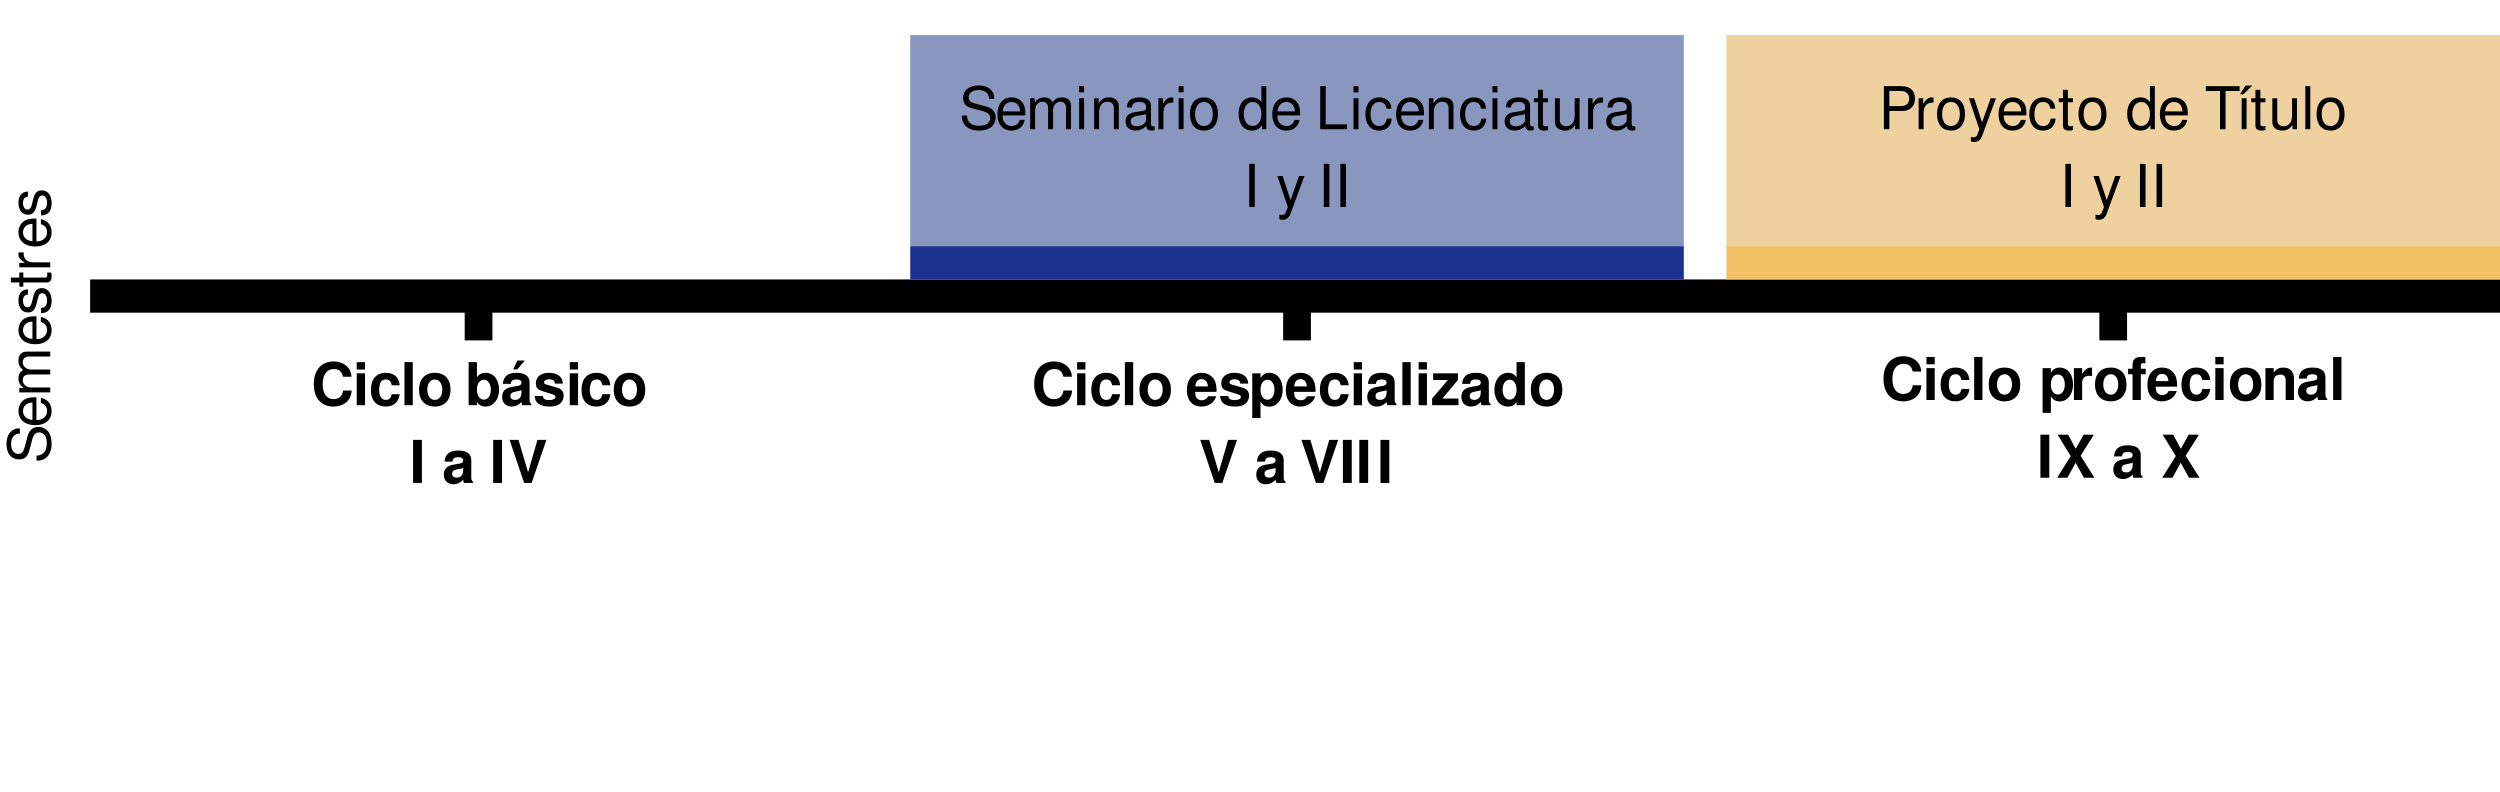
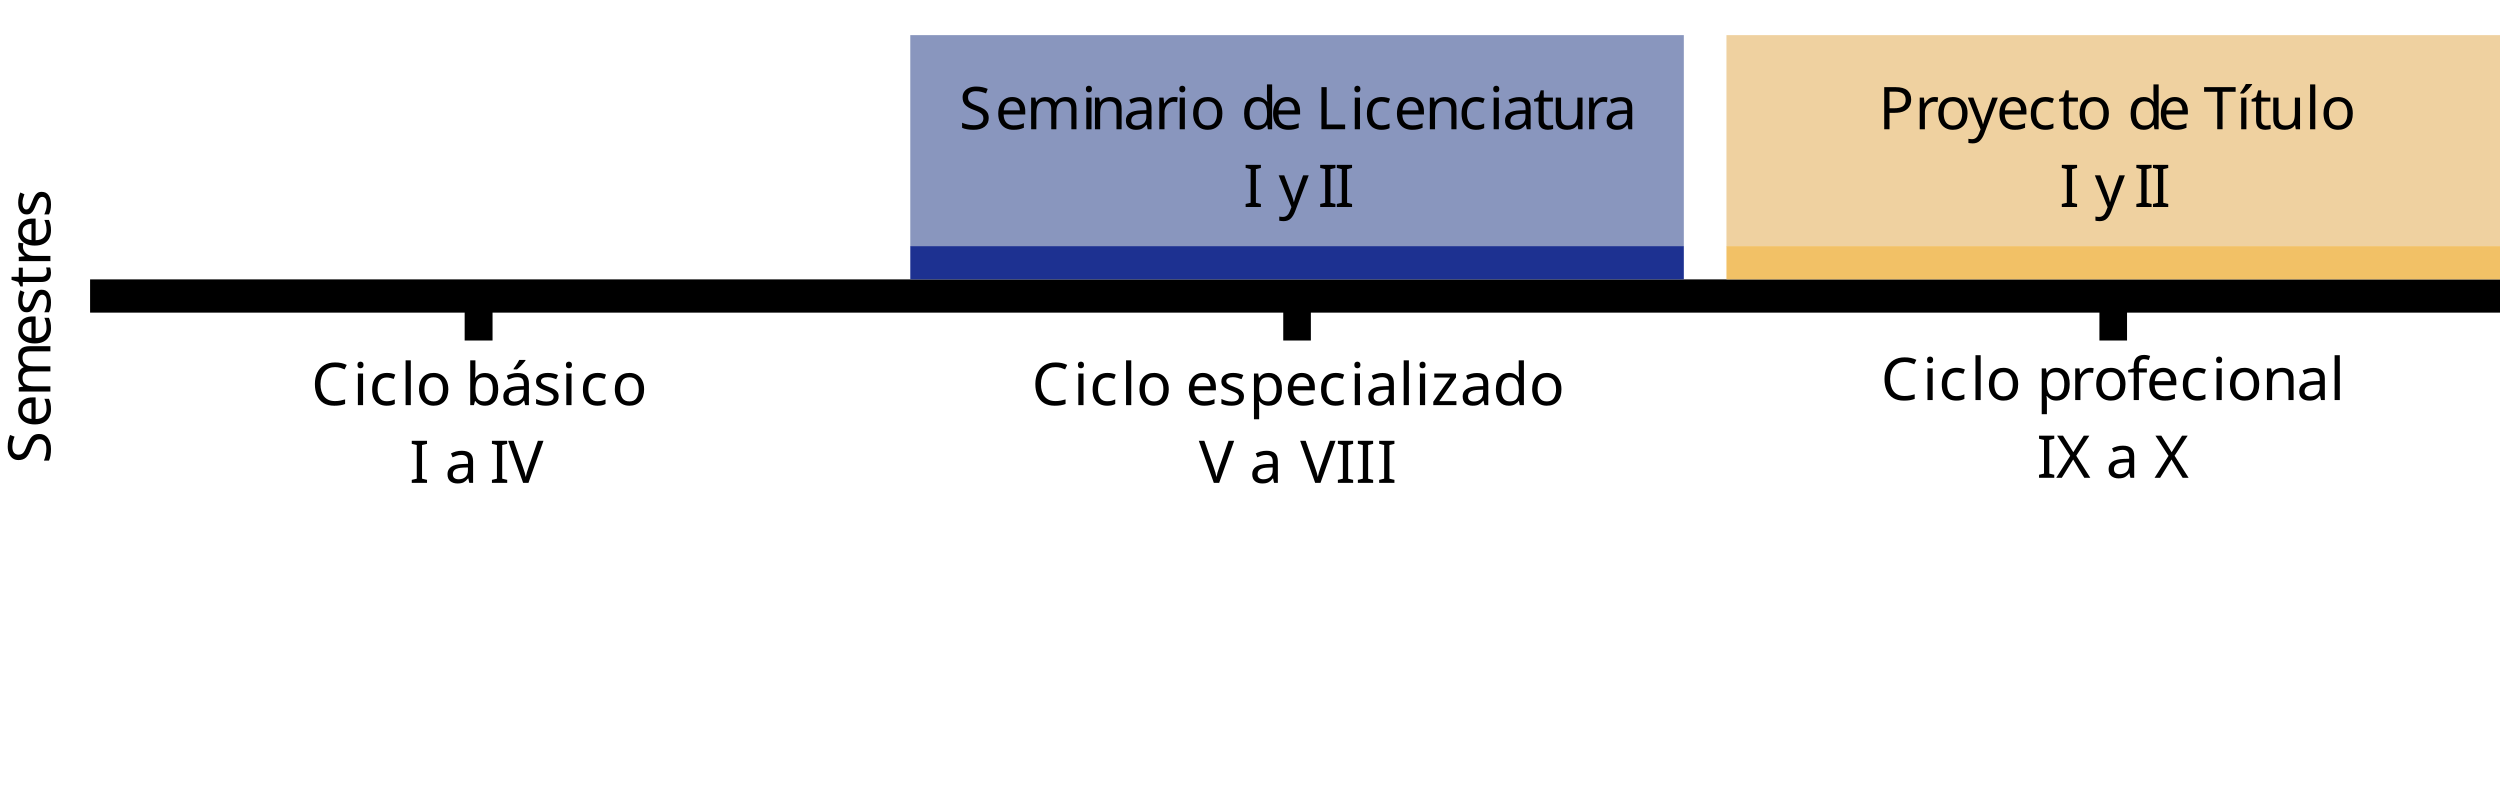
- <svg xmlns="http://www.w3.org/2000/svg" id="Capa_1" viewBox="0 0 932.44 295.14">
+ <svg xmlns="http://www.w3.org/2000/svg" version="1.1" viewBox="0 0 932.4 295.1">
  <defs>
    <style>
      .cls-1 {
-         font-family: Helvetica-Bold, 'Helvetica';
-         font-variation-settings: 'wght' 700, 'wdth' 100, 'slnt' 0;
-         font-weight: 700;
-       }
- 
-       .cls-1, .cls-2 {
-         font-size: 22.03px;
-       }
- 
-       .cls-3 {
-         letter-spacing: 0em;
+         fill: #aa844d;
+       }
+ 
+       .cls-2 {
+         fill: #ffedd9;
+       }
+ 
+       .cls-3, .cls-4, .cls-5, .cls-6, .cls-7, .cls-8, .cls-9, .cls-10 {
+         isolation: isolate;
      }

      .cls-4 {
        letter-spacing: 0em;
      }

-       .cls-5 {
-         letter-spacing: 0em;
+       .cls-4, .cls-5, .cls-6, .cls-7, .cls-8, .cls-9, .cls-10 {
+         font-size: 22px;
+       }
+ 
+       .cls-4, .cls-5, .cls-8 {
+         font-family: HelveticaNeueLTPro-Bd, 'Helvetica Neue LT Pro';
+       }
+ 
+       .cls-11 {
+         fill: #cc9452;
+       }
+ 
+       .cls-12 {
+         fill: #8996be;
+       }
+ 
+       .cls-13 {
+         fill: #efd1a0;
      }

      .cls-6 {
        letter-spacing: 0em;
      }

-       .cls-7 {
-         letter-spacing: -.02em;
-       }
- 
-       .cls-8 {
+       .cls-6, .cls-7, .cls-9, .cls-10 {
+         font-family: HelveticaNeueLTPro-Roman, 'Helvetica Neue LT Pro';
+       }
+ 
+       .cls-7, .cls-8 {
        letter-spacing: 0em;
+       }
+ 
+       .cls-14 {
+         fill: #f2c166;
      }

      .cls-9 {
        letter-spacing: 0em;
      }

-       .cls-10 {
-         letter-spacing: 0em;
-       }
- 
-       .cls-11 {
-         letter-spacing: 0em;
-       }
- 
-       .cls-12 {
-         letter-spacing: .01em;
-       }
- 
-       .cls-13 {
-         letter-spacing: 0em;
-       }
- 
-       .cls-14 {
-         letter-spacing: 0em;
-       }
- 
      .cls-15 {
-         letter-spacing: 0em;
+         fill: #1d3191;
      }

      .cls-16 {
-         letter-spacing: 0em;
-       }
- 
-       .cls-17 {
-         letter-spacing: -.01em;
-       }
- 
-       .cls-18 {
-         fill: #8996be;
-       }
- 
-       .cls-19 {
-         letter-spacing: -.01em;
-       }
- 
-       .cls-20 {
-         letter-spacing: 0em;
-       }
- 
-       .cls-21 {
-         letter-spacing: 0em;
-       }
- 
-       .cls-22 {
-         letter-spacing: 0em;
-       }
- 
-       .cls-2 {
-         font-family: Helvetica-Regular, 'Helvetica';
-         font-variation-settings: 'wght' 400, 'wdth' 100, 'slnt' 0;
-       }
- 
-       .cls-23 {
-         fill: #efd1a0;
-       }
- 
-       .cls-24 {
-         letter-spacing: 0em;
-       }
- 
-       .cls-25 {
-         letter-spacing: 0em;
-       }
- 
-       .cls-26 {
-         letter-spacing: .02em;
-       }
- 
-       .cls-27 {
-         letter-spacing: 0em;
-       }
- 
-       .cls-28 {
-         letter-spacing: 0em;
-       }
- 
-       .cls-29 {
-         fill: #f2c166;
-       }
- 
-       .cls-30 {
-         letter-spacing: 0em;
-       }
- 
-       .cls-31 {
-         letter-spacing: 0em;
-       }
- 
-       .cls-32 {
-         letter-spacing: -.02em;
-       }
- 
-       .cls-33 {
-         letter-spacing: 0em;
-       }
- 
-       .cls-34 {
-         letter-spacing: 0em;
-       }
- 
-       .cls-35 {
-         letter-spacing: 0em;
-       }
- 
-       .cls-36 {
-         letter-spacing: 0em;
-       }
- 
-       .cls-37 {
-         letter-spacing: 0em;
-       }
- 
-       .cls-38 {
-         fill: #1d3191;
-       }
- 
-       .cls-39 {
-         letter-spacing: 0em;
-       }
- 
-       .cls-40 {
-         letter-spacing: 0em;
+         fill: #2c61f4;
      }
    </style>
  </defs>
-   <polyline points="793.34 116.62 793.34 126.96 783.01 126.96 783.01 116.62 488.93 116.62 478.59 116.62 183.66 116.62 183.66 126.96 173.32 126.96 173.32 116.62 33.61 116.62 33.61 104.22 932.44 104.22 932.44 116.62 793.34 116.62 783.01 116.62 488.93 116.62 488.93 126.96 478.59 126.96 478.59 116.62 183.66 116.62 173.32 116.62" />
-   <rect class="cls-23" x="643.91" y="13.08" width="288.53" height="78.75" />
-   <rect class="cls-18" x="339.49" y="13.08" width="288.53" height="78.75" />
-   <rect class="cls-38" x="339.49" y="91.82" width="288.53" height="12.4" />
-   <rect class="cls-29" x="643.91" y="91.82" width="288.53" height="12.4" />
-   <text class="cls-2" transform="translate(357.69 48.2)">
-     <tspan class="cls-24" x="0" y="0">S</tspan>
-     <tspan class="cls-20" x="13.44" y="0">e</tspan>
-     <tspan x="24.99" y="0">mi</tspan>
-     <tspan class="cls-9" x="48.85" y="0">n</tspan>
-     <tspan x="61.19" y="0">a</tspan>
-     <tspan class="cls-25" x="72.85" y="0">r</tspan>
-     <tspan x="80.45" y="0">io d</tspan>
-     <tspan class="cls-13" x="115.95" y="0">e</tspan>
-     <tspan x="127.38" y="0"> </tspan>
-     <tspan class="cls-26" x="132.96" y="0">L</tspan>
-     <tspan x="145.67" y="0">i</tspan>
-     <tspan class="cls-5" x="150.89" y="0">c</tspan>
-     <tspan class="cls-30" x="162.15" y="0">e</tspan>
-     <tspan x="173.7" y="0">n</tspan>
-     <tspan class="cls-36" x="186.17" y="0">c</tspan>
-     <tspan class="cls-14" x="197.5" y="0">i</tspan>
-     <tspan class="cls-40" x="202.58" y="0">a</tspan>
-     <tspan class="cls-19" x="214.09" y="0">t</tspan>
-     <tspan x="220.83" y="0">u</tspan>
-     <tspan class="cls-7" x="233.1" y="0">r</tspan>
-     <tspan x="240.48" y="0">a</tspan>
-     <tspan x="106.04" y="28.99">I y </tspan>
-     <tspan class="cls-3" x="133.85" y="28.99">I</tspan>
-     <tspan x="140.04" y="28.99">I</tspan>
-   </text>
-   <text class="cls-2" transform="translate(700.64 48.2)">
-     <tspan class="cls-32" x="0" y="0">P</tspan>
-     <tspan class="cls-27" x="13.44" y="0">r</tspan>
-     <tspan class="cls-3" x="21.02" y="0">o</tspan>
-     <tspan class="cls-8" x="33.27" y="0">y</tspan>
-     <tspan class="cls-3" x="43.89" y="0">e</tspan>
-     <tspan class="cls-37" x="55.55" y="0">c</tspan>
-     <tspan class="cls-40" x="66.92" y="0">t</tspan>
-     <tspan x="73.79" y="0">o d</tspan>
-     <tspan class="cls-22" x="104.07" y="0">e</tspan>
-     <tspan x="115.5" y="0" xml:space="preserve"> T</tspan>
-     <tspan class="cls-31" x="133.37" y="0">í</tspan>
-     <tspan class="cls-19" x="138.71" y="0">t</tspan>
-     <tspan x="145.45" y="0">ulo</tspan>
-     <tspan x="67.5" y="28.99">I y </tspan>
-     <tspan class="cls-3" x="95.31" y="28.99">I</tspan>
-     <tspan x="101.5" y="28.99">I</tspan>
-   </text>
-   <text class="cls-1" transform="translate(116.07 151.14)">
-     <tspan class="cls-4" x="0" y="0">C</tspan>
-     <tspan x="15.51" y="0">i</tspan>
-     <tspan class="cls-6" x="21.51" y="0">c</tspan>
-     <tspan x="33.32" y="0">lo </tspan>
-     <tspan class="cls-6" x="57.42" y="0">b</tspan>
-     <tspan class="cls-34" x="70.6" y="0">á</tspan>
-     <tspan x="82.72" y="0">si</tspan>
-     <tspan class="cls-35" x="100.08" y="0">c</tspan>
-     <tspan x="112.07" y="0">o</tspan>
-     <tspan x="36.61" y="28.99">I a </tspan>
-     <tspan class="cls-24" x="66.49" y="28.99">I</tspan>
-     <tspan x="73.47" y="28.99">V</tspan>
-   </text>
-   <text class="cls-1" transform="translate(384.76 151.14)">
-     <tspan class="cls-4" x="0" y="0">C</tspan>
-     <tspan x="15.51" y="0">i</tspan>
-     <tspan class="cls-6" x="21.51" y="0">c</tspan>
-     <tspan x="33.32" y="0">lo </tspan>
-     <tspan class="cls-20" x="57.42" y="0">e</tspan>
-     <tspan class="cls-33" x="69.67" y="0">s</tspan>
-     <tspan class="cls-3" x="81.02" y="0">p</tspan>
-     <tspan class="cls-10" x="94.33" y="0">e</tspan>
-     <tspan class="cls-21" x="106.76" y="0">c</tspan>
-     <tspan class="cls-22" x="118.68" y="0">i</tspan>
-     <tspan x="124.58" y="0">al</tspan>
-     <tspan class="cls-30" x="142.89" y="0">i</tspan>
-     <tspan x="148.91" y="0">z</tspan>
-     <tspan class="cls-28" x="159.7" y="0">a</tspan>
-     <tspan x="171.96" y="0">do</tspan>
-     <tspan x="62.37" y="28.99">V a </tspan>
-     <tspan class="cls-30" x="100.11" y="28.99">VII</tspan>
-     <tspan x="128.73" y="28.99">I</tspan>
-   </text>
-   <text class="cls-1" transform="translate(701.53 149.19)">
-     <tspan class="cls-27" x="0" y="0">C</tspan>
-     <tspan x="15.51" y="0">i</tspan>
-     <tspan class="cls-16" x="21.51" y="0">c</tspan>
-     <tspan x="33.32" y="0">lo p</tspan>
-     <tspan class="cls-11" x="70.6" y="0">r</tspan>
-     <tspan class="cls-8" x="79.08" y="0">o</tspan>
-     <tspan class="cls-17" x="91.88" y="0">f</tspan>
-     <tspan class="cls-10" x="98.91" y="0">e</tspan>
-     <tspan class="cls-21" x="111.34" y="0">c</tspan>
-     <tspan x="123.26" y="0">io</tspan>
-     <tspan class="cls-9" x="142.03" y="0">n</tspan>
-     <tspan x="154.96" y="0">al</tspan>
-     <tspan class="cls-12" x="58.11" y="28.99">I</tspan>
-     <tspan x="65.25" y="28.99">X a X</tspan>
-   </text>
-   <text class="cls-2" transform="translate(18.75 172.9) rotate(-90)">
-     <tspan class="cls-24" x="0" y="0">S</tspan>
-     <tspan class="cls-8" x="13.44" y="0">e</tspan>
-     <tspan x="24.99" y="0">m</tspan>
-     <tspan class="cls-39" x="43.63" y="0">e</tspan>
-     <tspan class="cls-15" x="55.33" y="0">s</tspan>
-     <tspan class="cls-4" x="65.66" y="0">tr</tspan>
-     <tspan class="cls-39" x="80.09" y="0">e</tspan>
-     <tspan x="91.79" y="0">s</tspan>
-   </text>
+   <g>
+     <g id="Capa_1">
+       <polyline points="793.3 116.6 793.3 127 783 127 783 116.6 488.9 116.6 478.6 116.6 183.7 116.6 183.7 127 173.3 127 173.3 116.6 33.6 116.6 33.6 104.2 932.4 104.2 932.4 116.6 793.3 116.6 783 116.6 488.9 116.6 488.9 127 478.6 127 478.6 116.6 183.7 116.6 173.3 116.6" />
+       <rect class="cls-13" x="643.9" y="13.1" width="288.5" height="78.8" />
+       <rect class="cls-12" x="339.5" y="13.1" width="288.5" height="78.8" />
+       <rect class="cls-15" x="339.5" y="91.8" width="288.5" height="12.4" />
+       <rect class="cls-14" x="643.9" y="91.8" width="288.5" height="12.4" />
+       <g class="cls-3">
+         <text class="cls-10" transform="translate(357.7 48.2)">
+           <tspan x="0" y="0">S</tspan>
+         </text>
+         <text class="cls-10" transform="translate(371.1 48.2)">
+           <tspan x="0" y="0">e</tspan>
+         </text>
+         <text class="cls-10" transform="translate(382.7 48.2)">
+           <tspan x="0" y="0">mi</tspan>
+         </text>
+         <text class="cls-10" transform="translate(406.5 48.2)">
+           <tspan x="0" y="0">n</tspan>
+         </text>
+         <text class="cls-10" transform="translate(418.9 48.2)">
+           <tspan x="0" y="0">a</tspan>
+         </text>
+         <text class="cls-10" transform="translate(430.5 48.2)">
+           <tspan x="0" y="0">r</tspan>
+         </text>
+         <text class="cls-10" transform="translate(438.1 48.2)">
+           <tspan x="0" y="0">io d</tspan>
+         </text>
+         <text class="cls-10" transform="translate(473.6 48.2)">
+           <tspan x="0" y="0">e</tspan>
+         </text>
+         <text class="cls-10" transform="translate(485.1 48.2)">
+           <tspan x="0" y="0"> </tspan>
+         </text>
+         <text class="cls-9" transform="translate(490.7 48.2)">
+           <tspan x="0" y="0">L</tspan>
+         </text>
+         <text class="cls-10" transform="translate(503.4 48.2)">
+           <tspan x="0" y="0">i</tspan>
+         </text>
+         <text class="cls-10" transform="translate(508.6 48.2)">
+           <tspan x="0" y="0">c</tspan>
+         </text>
+         <text class="cls-10" transform="translate(519.8 48.2)">
+           <tspan x="0" y="0">e</tspan>
+         </text>
+         <text class="cls-10" transform="translate(531.4 48.2)">
+           <tspan x="0" y="0">n</tspan>
+         </text>
+         <text class="cls-10" transform="translate(543.9 48.2)">
+           <tspan x="0" y="0">c</tspan>
+         </text>
+         <text class="cls-10" transform="translate(555.2 48.2)">
+           <tspan x="0" y="0">i</tspan>
+         </text>
+         <text class="cls-10" transform="translate(560.3 48.2)">
+           <tspan x="0" y="0">a</tspan>
+         </text>
+         <text class="cls-7" transform="translate(571.8 48.2)">
+           <tspan x="0" y="0">t</tspan>
+         </text>
+         <text class="cls-10" transform="translate(578.5 48.2)">
+           <tspan x="0" y="0">u</tspan>
+         </text>
+         <text class="cls-6" transform="translate(590.8 48.2)">
+           <tspan x="0" y="0">r</tspan>
+         </text>
+         <text class="cls-10" transform="translate(598.2 48.2)">
+           <tspan x="0" y="0">a</tspan>
+         </text>
+         <text class="cls-10" transform="translate(463.7 77.2)">
+           <tspan x="0" y="0">I y </tspan>
+         </text>
+         <text class="cls-10" transform="translate(491.5 77.2)">
+           <tspan x="0" y="0">I</tspan>
+         </text>
+         <text class="cls-10" transform="translate(497.7 77.2)">
+           <tspan x="0" y="0">I</tspan>
+         </text>
+       </g>
+       <g class="cls-3">
+         <text class="cls-6" transform="translate(700.6 48.2)">
+           <tspan x="0" y="0">P</tspan>
+         </text>
+         <text class="cls-10" transform="translate(714.1 48.2)">
+           <tspan x="0" y="0">r</tspan>
+         </text>
+         <text class="cls-10" transform="translate(721.7 48.2)">
+           <tspan x="0" y="0">o</tspan>
+         </text>
+         <text class="cls-10" transform="translate(733.9 48.2)">
+           <tspan x="0" y="0">y</tspan>
+         </text>
+         <text class="cls-10" transform="translate(744.5 48.2)">
+           <tspan x="0" y="0">e</tspan>
+         </text>
+         <text class="cls-10" transform="translate(756.2 48.2)">
+           <tspan x="0" y="0">c</tspan>
+         </text>
+         <text class="cls-10" transform="translate(767.6 48.2)">
+           <tspan x="0" y="0">t</tspan>
+         </text>
+         <text class="cls-10" transform="translate(774.4 48.2)">
+           <tspan x="0" y="0">o d</tspan>
+         </text>
+         <text class="cls-10" transform="translate(804.7 48.2)">
+           <tspan x="0" y="0">e</tspan>
+         </text>
+         <text class="cls-10" transform="translate(816.1 48.2)">
+           <tspan x="0" y="0" xml:space="preserve"> T</tspan>
+         </text>
+         <text class="cls-10" transform="translate(834 48.2)">
+           <tspan x="0" y="0">í</tspan>
+         </text>
+         <text class="cls-7" transform="translate(839.4 48.2)">
+           <tspan x="0" y="0">t</tspan>
+         </text>
+         <text class="cls-10" transform="translate(846.1 48.2)">
+           <tspan x="0" y="0">ulo</tspan>
+         </text>
+         <text class="cls-10" transform="translate(768.1 77.2)">
+           <tspan x="0" y="0">I y </tspan>
+         </text>
+         <text class="cls-10" transform="translate(795.9 77.2)">
+           <tspan x="0" y="0">I</tspan>
+         </text>
+         <text class="cls-10" transform="translate(802.1 77.2)">
+           <tspan x="0" y="0">I</tspan>
+         </text>
+       </g>
+       <g class="cls-3">
+         <text class="cls-5" transform="translate(116.1 151.1)">
+           <tspan x="0" y="0">C</tspan>
+         </text>
+         <text class="cls-5" transform="translate(131.6 151.1)">
+           <tspan x="0" y="0">i</tspan>
+         </text>
+         <text class="cls-5" transform="translate(137.6 151.1)">
+           <tspan x="0" y="0">c</tspan>
+         </text>
+         <text class="cls-5" transform="translate(149.4 151.1)">
+           <tspan x="0" y="0">lo </tspan>
+         </text>
+         <text class="cls-5" transform="translate(173.5 151.1)">
+           <tspan x="0" y="0">b</tspan>
+         </text>
+         <text class="cls-5" transform="translate(186.7 151.1)">
+           <tspan x="0" y="0">á</tspan>
+         </text>
+         <text class="cls-5" transform="translate(198.8 151.1)">
+           <tspan x="0" y="0">si</tspan>
+         </text>
+         <text class="cls-5" transform="translate(216.2 151.1)">
+           <tspan x="0" y="0">c</tspan>
+         </text>
+         <text class="cls-5" transform="translate(228.1 151.1)">
+           <tspan x="0" y="0">o</tspan>
+         </text>
+         <text class="cls-5" transform="translate(152.7 180.1)">
+           <tspan x="0" y="0">I a </tspan>
+         </text>
+         <text class="cls-5" transform="translate(182.6 180.1)">
+           <tspan x="0" y="0">I</tspan>
+         </text>
+         <text class="cls-5" transform="translate(189.5 180.1)">
+           <tspan x="0" y="0">V</tspan>
+         </text>
+       </g>
+       <g class="cls-3">
+         <text class="cls-5" transform="translate(384.8 151.1)">
+           <tspan x="0" y="0">C</tspan>
+         </text>
+         <text class="cls-5" transform="translate(400.3 151.1)">
+           <tspan x="0" y="0">i</tspan>
+         </text>
+         <text class="cls-5" transform="translate(406.3 151.1)">
+           <tspan x="0" y="0">c</tspan>
+         </text>
+         <text class="cls-5" transform="translate(418.1 151.1)">
+           <tspan x="0" y="0">lo </tspan>
+         </text>
+         <text class="cls-5" transform="translate(442.2 151.1)">
+           <tspan x="0" y="0">e</tspan>
+         </text>
+         <text class="cls-5" transform="translate(454.4 151.1)">
+           <tspan x="0" y="0">s</tspan>
+         </text>
+         <text class="cls-5" transform="translate(465.8 151.1)">
+           <tspan x="0" y="0">p</tspan>
+         </text>
+         <text class="cls-5" transform="translate(479.1 151.1)">
+           <tspan x="0" y="0">e</tspan>
+         </text>
+         <text class="cls-5" transform="translate(491.5 151.1)">
+           <tspan x="0" y="0">c</tspan>
+         </text>
+         <text class="cls-5" transform="translate(503.4 151.1)">
+           <tspan x="0" y="0">i</tspan>
+         </text>
+         <text class="cls-5" transform="translate(509.3 151.1)">
+           <tspan x="0" y="0">al</tspan>
+         </text>
+         <text class="cls-5" transform="translate(527.7 151.1)">
+           <tspan x="0" y="0">i</tspan>
+         </text>
+         <text class="cls-5" transform="translate(533.7 151.1)">
+           <tspan x="0" y="0">z</tspan>
+         </text>
+         <text class="cls-5" transform="translate(544.5 151.1)">
+           <tspan x="0" y="0">a</tspan>
+         </text>
+         <text class="cls-5" transform="translate(556.7 151.1)">
+           <tspan x="0" y="0">do</tspan>
+         </text>
+         <text class="cls-5" transform="translate(447.1 180.1)">
+           <tspan x="0" y="0">V a </tspan>
+         </text>
+         <text class="cls-5" transform="translate(484.9 180.1)">
+           <tspan x="0" y="0">VII</tspan>
+         </text>
+         <text class="cls-5" transform="translate(513.5 180.1)">
+           <tspan x="0" y="0">I</tspan>
+         </text>
+       </g>
+       <g class="cls-3">
+         <text class="cls-5" transform="translate(701.5 149.2)">
+           <tspan x="0" y="0">C</tspan>
+         </text>
+         <text class="cls-5" transform="translate(717 149.2)">
+           <tspan x="0" y="0">i</tspan>
+         </text>
+         <text class="cls-5" transform="translate(723 149.2)">
+           <tspan x="0" y="0">c</tspan>
+         </text>
+         <text class="cls-5" transform="translate(734.9 149.2)">
+           <tspan x="0" y="0">lo p</tspan>
+         </text>
+         <text class="cls-5" transform="translate(772.1 149.2)">
+           <tspan x="0" y="0">r</tspan>
+         </text>
+         <text class="cls-5" transform="translate(780.6 149.2)">
+           <tspan x="0" y="0">o</tspan>
+         </text>
+         <text class="cls-8" transform="translate(793.4 149.2)">
+           <tspan x="0" y="0">f</tspan>
+         </text>
+         <text class="cls-5" transform="translate(800.4 149.2)">
+           <tspan x="0" y="0">e</tspan>
+         </text>
+         <text class="cls-5" transform="translate(812.9 149.2)">
+           <tspan x="0" y="0">c</tspan>
+         </text>
+         <text class="cls-5" transform="translate(824.8 149.2)">
+           <tspan x="0" y="0">io</tspan>
+         </text>
+         <text class="cls-5" transform="translate(843.6 149.2)">
+           <tspan x="0" y="0">n</tspan>
+         </text>
+         <text class="cls-5" transform="translate(856.5 149.2)">
+           <tspan x="0" y="0">al</tspan>
+         </text>
+         <text class="cls-4" transform="translate(759.6 178.2)">
+           <tspan x="0" y="0">I</tspan>
+         </text>
+         <text class="cls-5" transform="translate(766.8 178.2)">
+           <tspan x="0" y="0">X a X</tspan>
+         </text>
+       </g>
+       <g class="cls-3">
+         <text class="cls-10" transform="translate(18.8 172.9) rotate(-90)">
+           <tspan x="0" y="0">S</tspan>
+         </text>
+         <text class="cls-10" transform="translate(18.8 159.5) rotate(-90)">
+           <tspan x="0" y="0">e</tspan>
+         </text>
+         <text class="cls-10" transform="translate(18.8 147.9) rotate(-90)">
+           <tspan x="0" y="0">m</tspan>
+         </text>
+         <text class="cls-10" transform="translate(18.8 129.3) rotate(-90)">
+           <tspan x="0" y="0">e</tspan>
+         </text>
+         <text class="cls-10" transform="translate(18.8 117.6) rotate(-90)">
+           <tspan x="0" y="0">s</tspan>
+         </text>
+         <text class="cls-10" transform="translate(18.8 107.2) rotate(-90)">
+           <tspan x="0" y="0">tr</tspan>
+         </text>
+         <text class="cls-10" transform="translate(18.8 92.8) rotate(-90)">
+           <tspan x="0" y="0">e</tspan>
+         </text>
+         <text class="cls-10" transform="translate(18.8 81.1) rotate(-90)">
+           <tspan x="0" y="0">s</tspan>
+         </text>
+       </g>
+       <rect class="cls-14" x="-367.7" y="101" width="98.7" height="76.5" />
+       <rect class="cls-13" x="-367.7" y="201.1" width="98.7" height="125.9" />
+       <rect class="cls-2" x="-367.7" y="350.5" width="98.7" height="125.9" />
+       <rect class="cls-11" x="-367.7" y="1" width="98.7" height="76.5" />
+       <rect class="cls-1" x="-367.7" y="-99.1" width="98.7" height="76.5" />
+       <rect class="cls-15" x="-254.9" y="85.6" width="144.3" height="58.6" />
+       <rect class="cls-16" x="-254.9" y="154.5" width="144.3" height="58.6" />
+     </g>
+   </g>
</svg>
